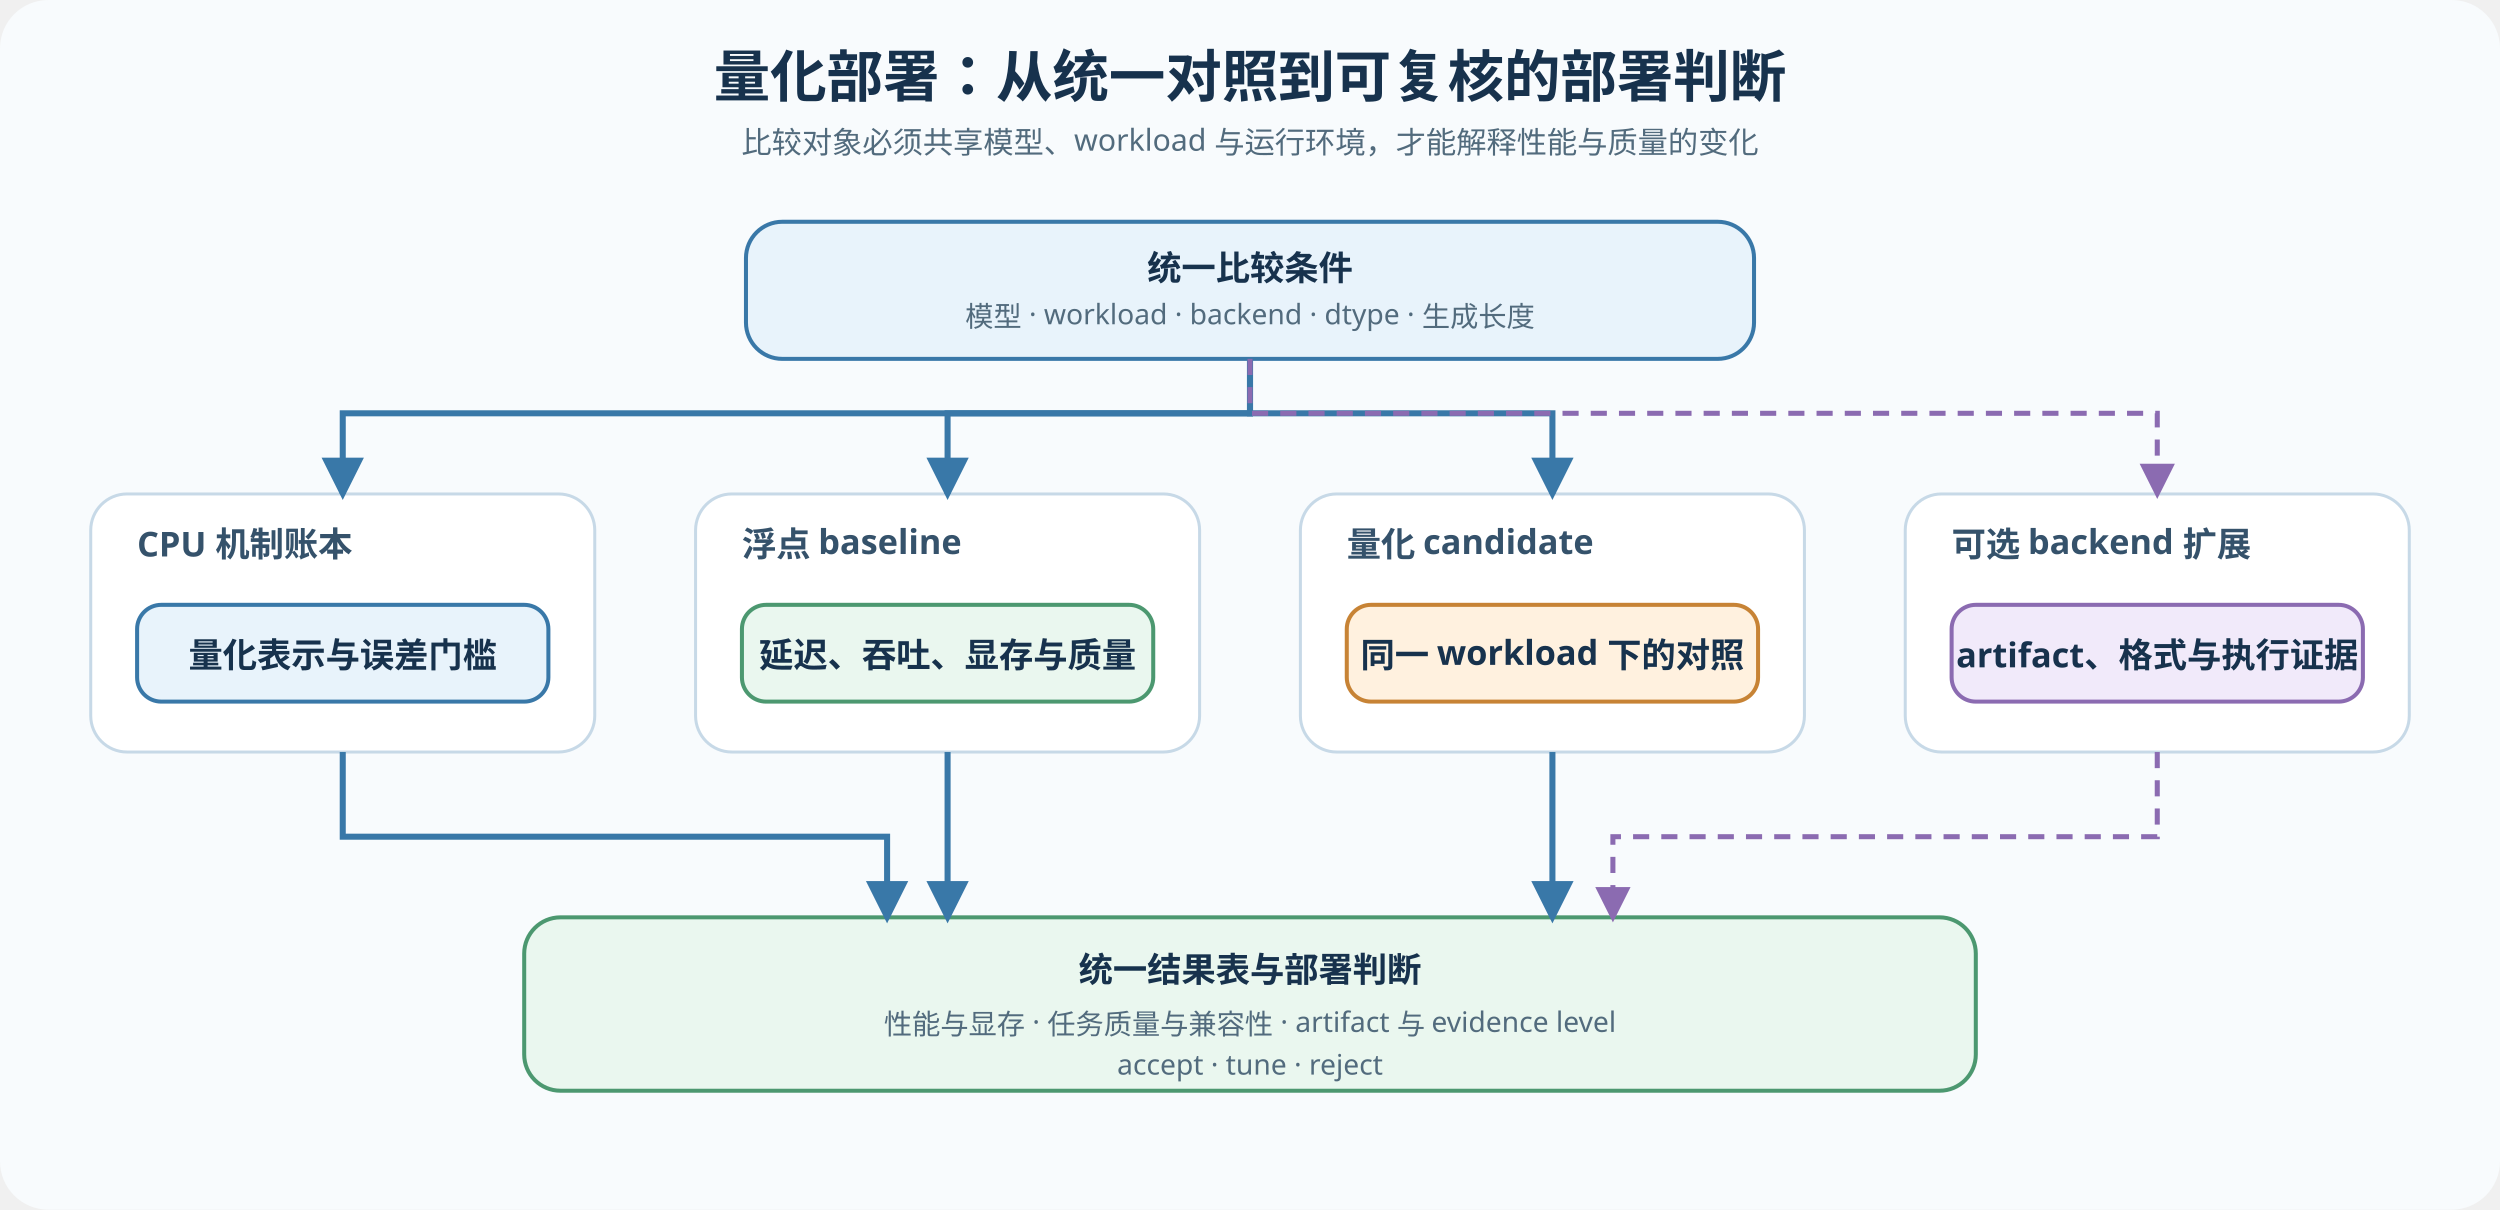
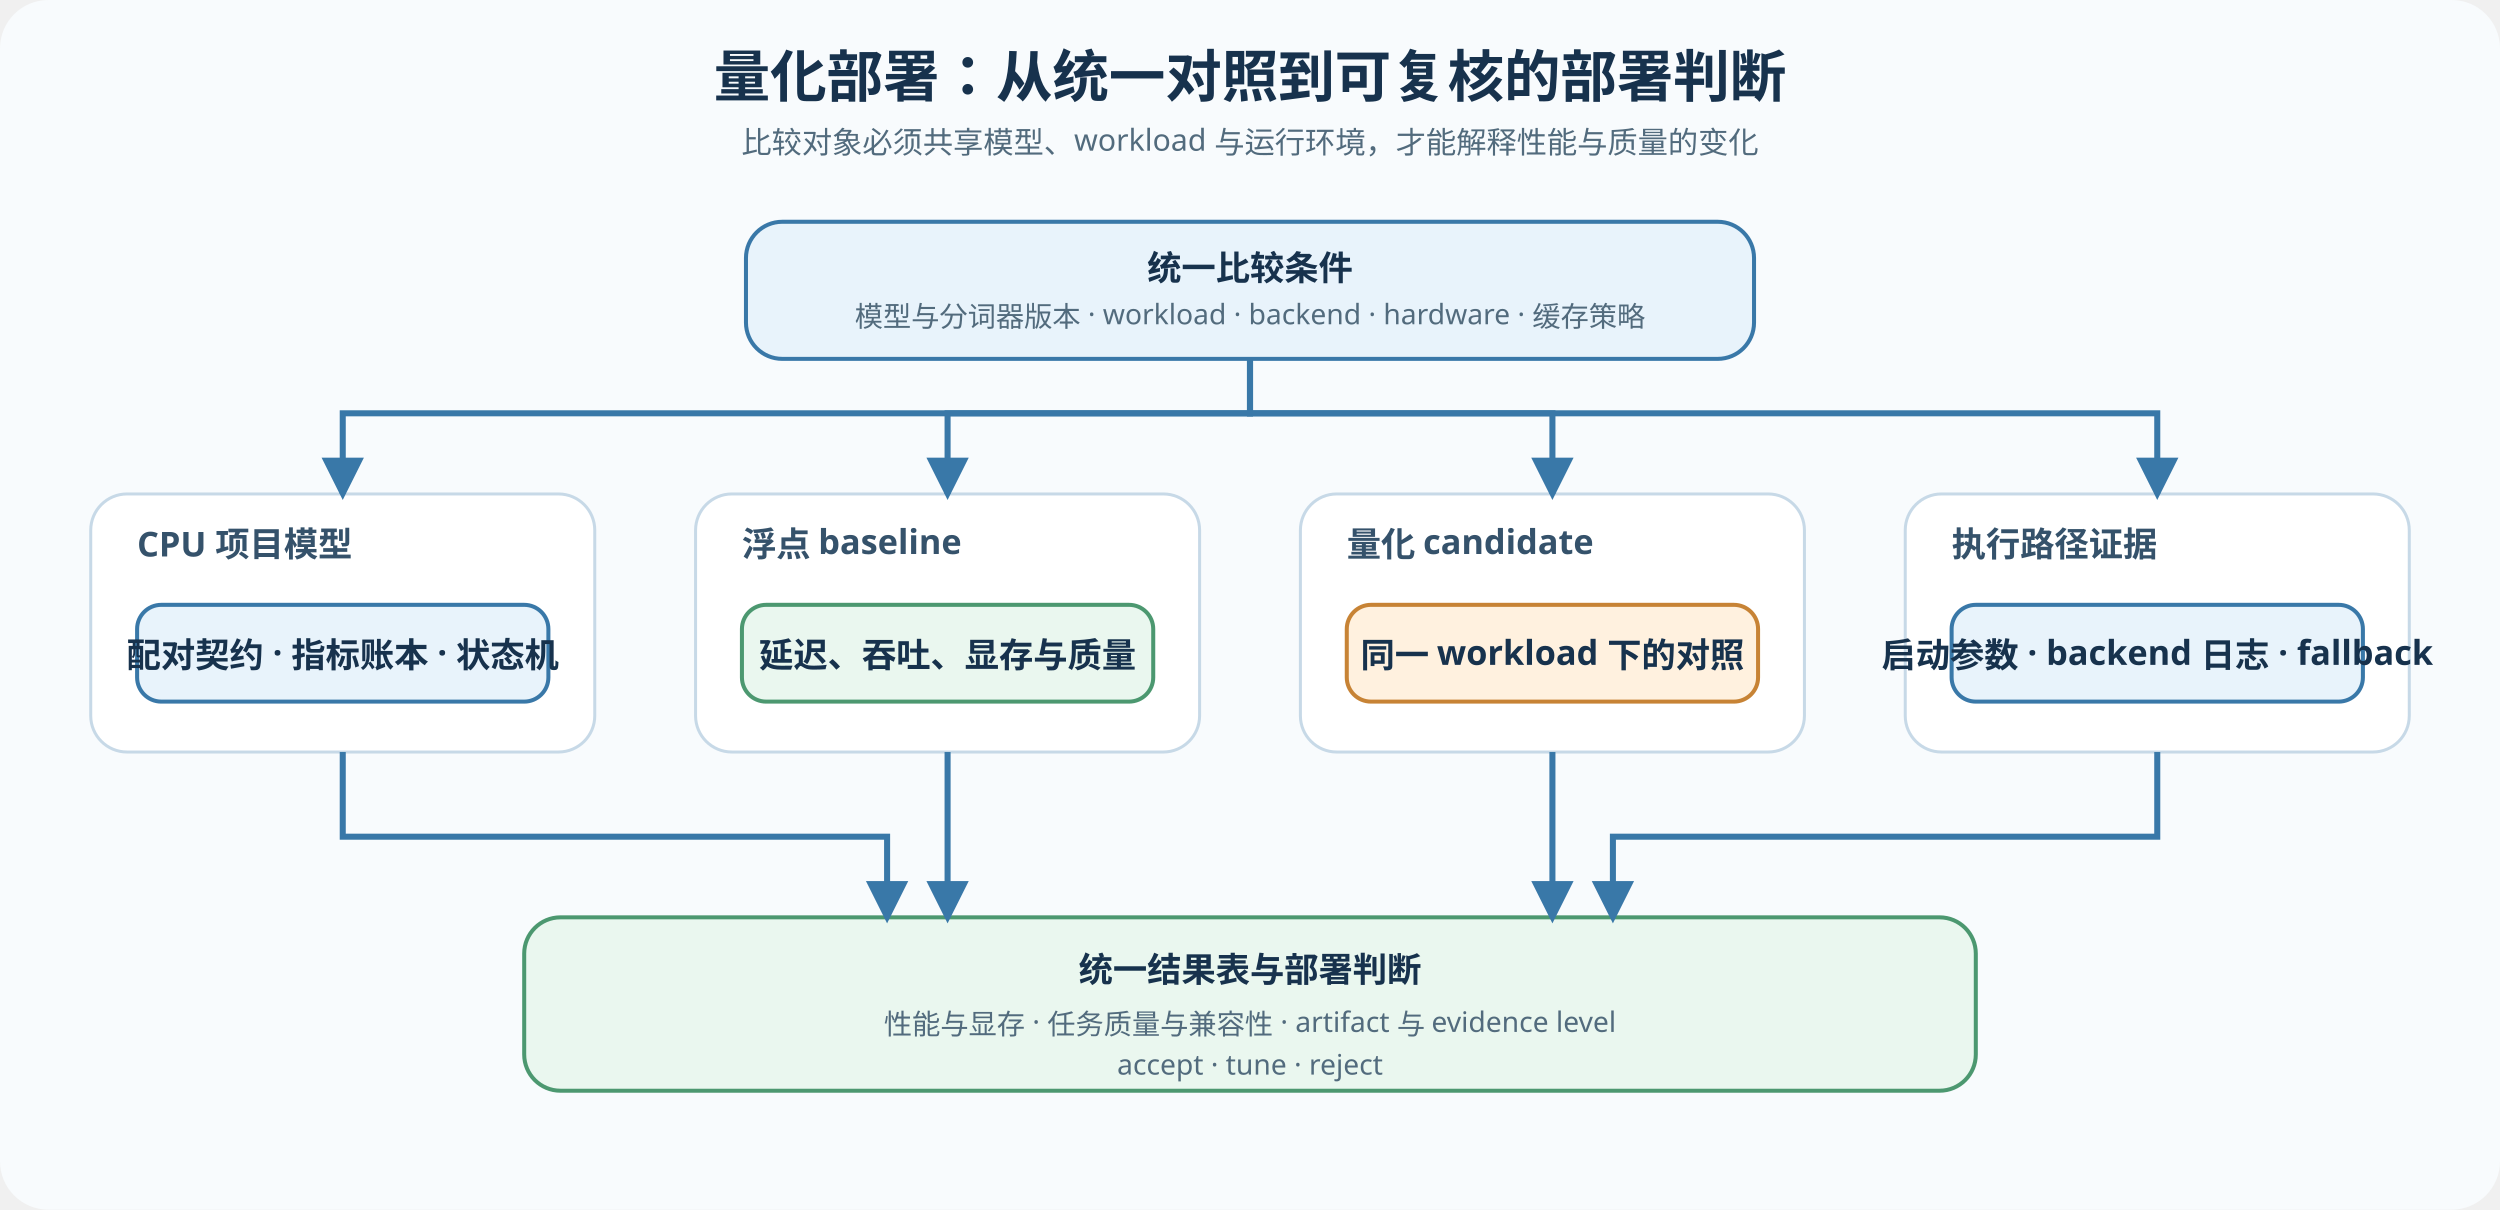
<svg xmlns="http://www.w3.org/2000/svg" width="1240" height="600" viewBox="0 0 1240 600" role="img" aria-labelledby="title desc">
  <defs>
    <style>
      .title{font:700 28px "Noto Sans SC","Microsoft YaHei",sans-serif;fill:#17324d}.sub{font:15px "Noto Sans SC","Microsoft YaHei",sans-serif;fill:#526b7d}.group{font:700 17px "Noto Sans SC","Microsoft YaHei",sans-serif;fill:#35526b}.h{font:700 17px "Noto Sans SC","Microsoft YaHei",sans-serif;fill:#17324d}.t{font:14px "Noto Sans SC","Microsoft YaHei",sans-serif;fill:#526b7d}.frame{fill:#fff;stroke:#c7d9e7;stroke-width:1.5}.blue{fill:#e8f3fb;stroke:#3978a8;stroke-width:2}.purple{fill:#f1eafa;stroke:#8b6bb1;stroke-width:2}.green{fill:#eaf7ef;stroke:#4c9870;stroke-width:2}.orange{fill:#fff1df;stroke:#c78335;stroke-width:2}.flow{stroke:#3978a8;stroke-width:3;fill:none;marker-end:url(#arrow)}.optional{stroke:#8b6bb1;stroke-width:2.5;stroke-dasharray:8 6;fill:none;marker-end:url(#purpleArrow)}
    </style>
    <marker id="arrow" markerWidth="7" markerHeight="7" refX="6" refY="3.5" orient="auto">
      <path d="M0 0L7 3.5L0 7Z" fill="#3978a8" />
    </marker>
    <marker id="purpleArrow" markerWidth="7" markerHeight="7" refX="6" refY="3.5" orient="auto">
      <path d="M0 0L7 3.5L0 7Z" fill="#8b6bb1" />
    </marker>
  </defs>
  <rect width="1240" height="600" rx="24" fill="#f8fbfd" />
  <text x="620" y="48" text-anchor="middle" class="title">量化部署：从统一对照到可复核的部署判断</text>
  <text x="620" y="76" text-anchor="middle" class="sub">比较对象必须共享模型、workload 与运行环境，才能解释性能与质量的变化</text>
  <rect x="370" y="110" width="500" height="68" rx="18" class="blue" />
  <text x="620" y="139" text-anchor="middle" class="h">统一比较条件</text>
-   <text x="620" y="162" text-anchor="middle" class="t">模型 · workload · backend · dtype · 生成长度</text>
+   <text x="620" y="162" text-anchor="middle" class="t">模型与分词器版本 · workload · backend · hardware · 缓存策略</text>
  <rect x="45" y="245" width="250" height="128" rx="18" class="frame" />
-   <text x="68" y="276" class="group">CPU 机制账本</text>
+   <text x="68" y="276" class="group">CPU 项目模型</text>
  <rect x="68" y="300" width="204" height="48" rx="12" class="blue" />
-   <text x="170" y="331" text-anchor="middle" class="h">量化表示与误差门槛</text>
+   <text x="170" y="331" text-anchor="middle" class="h">配对契约 · 指标账本 · 状态机</text>
  <rect x="345" y="245" width="250" height="128" rx="18" class="frame" />
  <text x="368" y="276" class="group">浮点 baseline</text>
  <rect x="368" y="300" width="204" height="48" rx="12" class="green" />
  <text x="470" y="331" text-anchor="middle" class="h">延迟、吞吐、显存与质量</text>
  <rect x="645" y="245" width="250" height="128" rx="18" class="frame" />
  <text x="668" y="276" class="group">量化 candidate</text>
  <rect x="668" y="300" width="204" height="48" rx="12" class="orange" />
  <text x="770" y="331" text-anchor="middle" class="h">同一 workload 下的对照</text>
  <rect x="945" y="245" width="250" height="128" rx="18" class="frame" />
-   <text x="968" y="276" class="group">可选 backend 扩展</text>
-   <rect x="968" y="300" width="204" height="48" rx="12" class="purple" />
-   <text x="1070" y="331" text-anchor="middle" class="h">artifact、格式与执行证据</text>
+   <text x="968" y="276" class="group">执行路径证据</text>
+   <rect x="968" y="300" width="204" height="48" rx="12" class="blue" />
+   <text x="1070" y="331" text-anchor="middle" class="h">启动参数 · backend 日志 · fallback</text>
  <path d="M620 178V205H170V245" class="flow" />
  <path d="M620 178V205H470V245" class="flow" />
  <path d="M620 178V205H770V245" class="flow" />
-   <path d="M620 178V205H1070V245" class="optional" />
+   <path d="M620 178V205H1070V245" class="flow" />
  <rect x="260" y="455" width="720" height="86" rx="18" class="green" />
  <text x="620" y="487" text-anchor="middle" class="h">统一结果表与部署判断</text>
  <text x="620" y="513" text-anchor="middle" class="t">性能与显存 · 任务质量与兼容性 · artifact 与 evidence level</text>
  <text x="620" y="533" text-anchor="middle" class="t">accept · tune · reject</text>
  <path d="M170 373V415H440V455" class="flow" />
  <path d="M470 373V455" class="flow" />
  <path d="M770 373V455" class="flow" />
-   <path d="M1070 373V415H800V455" class="optional" />
+   <path d="M1070 373V415H800V455" class="flow" />
</svg>
